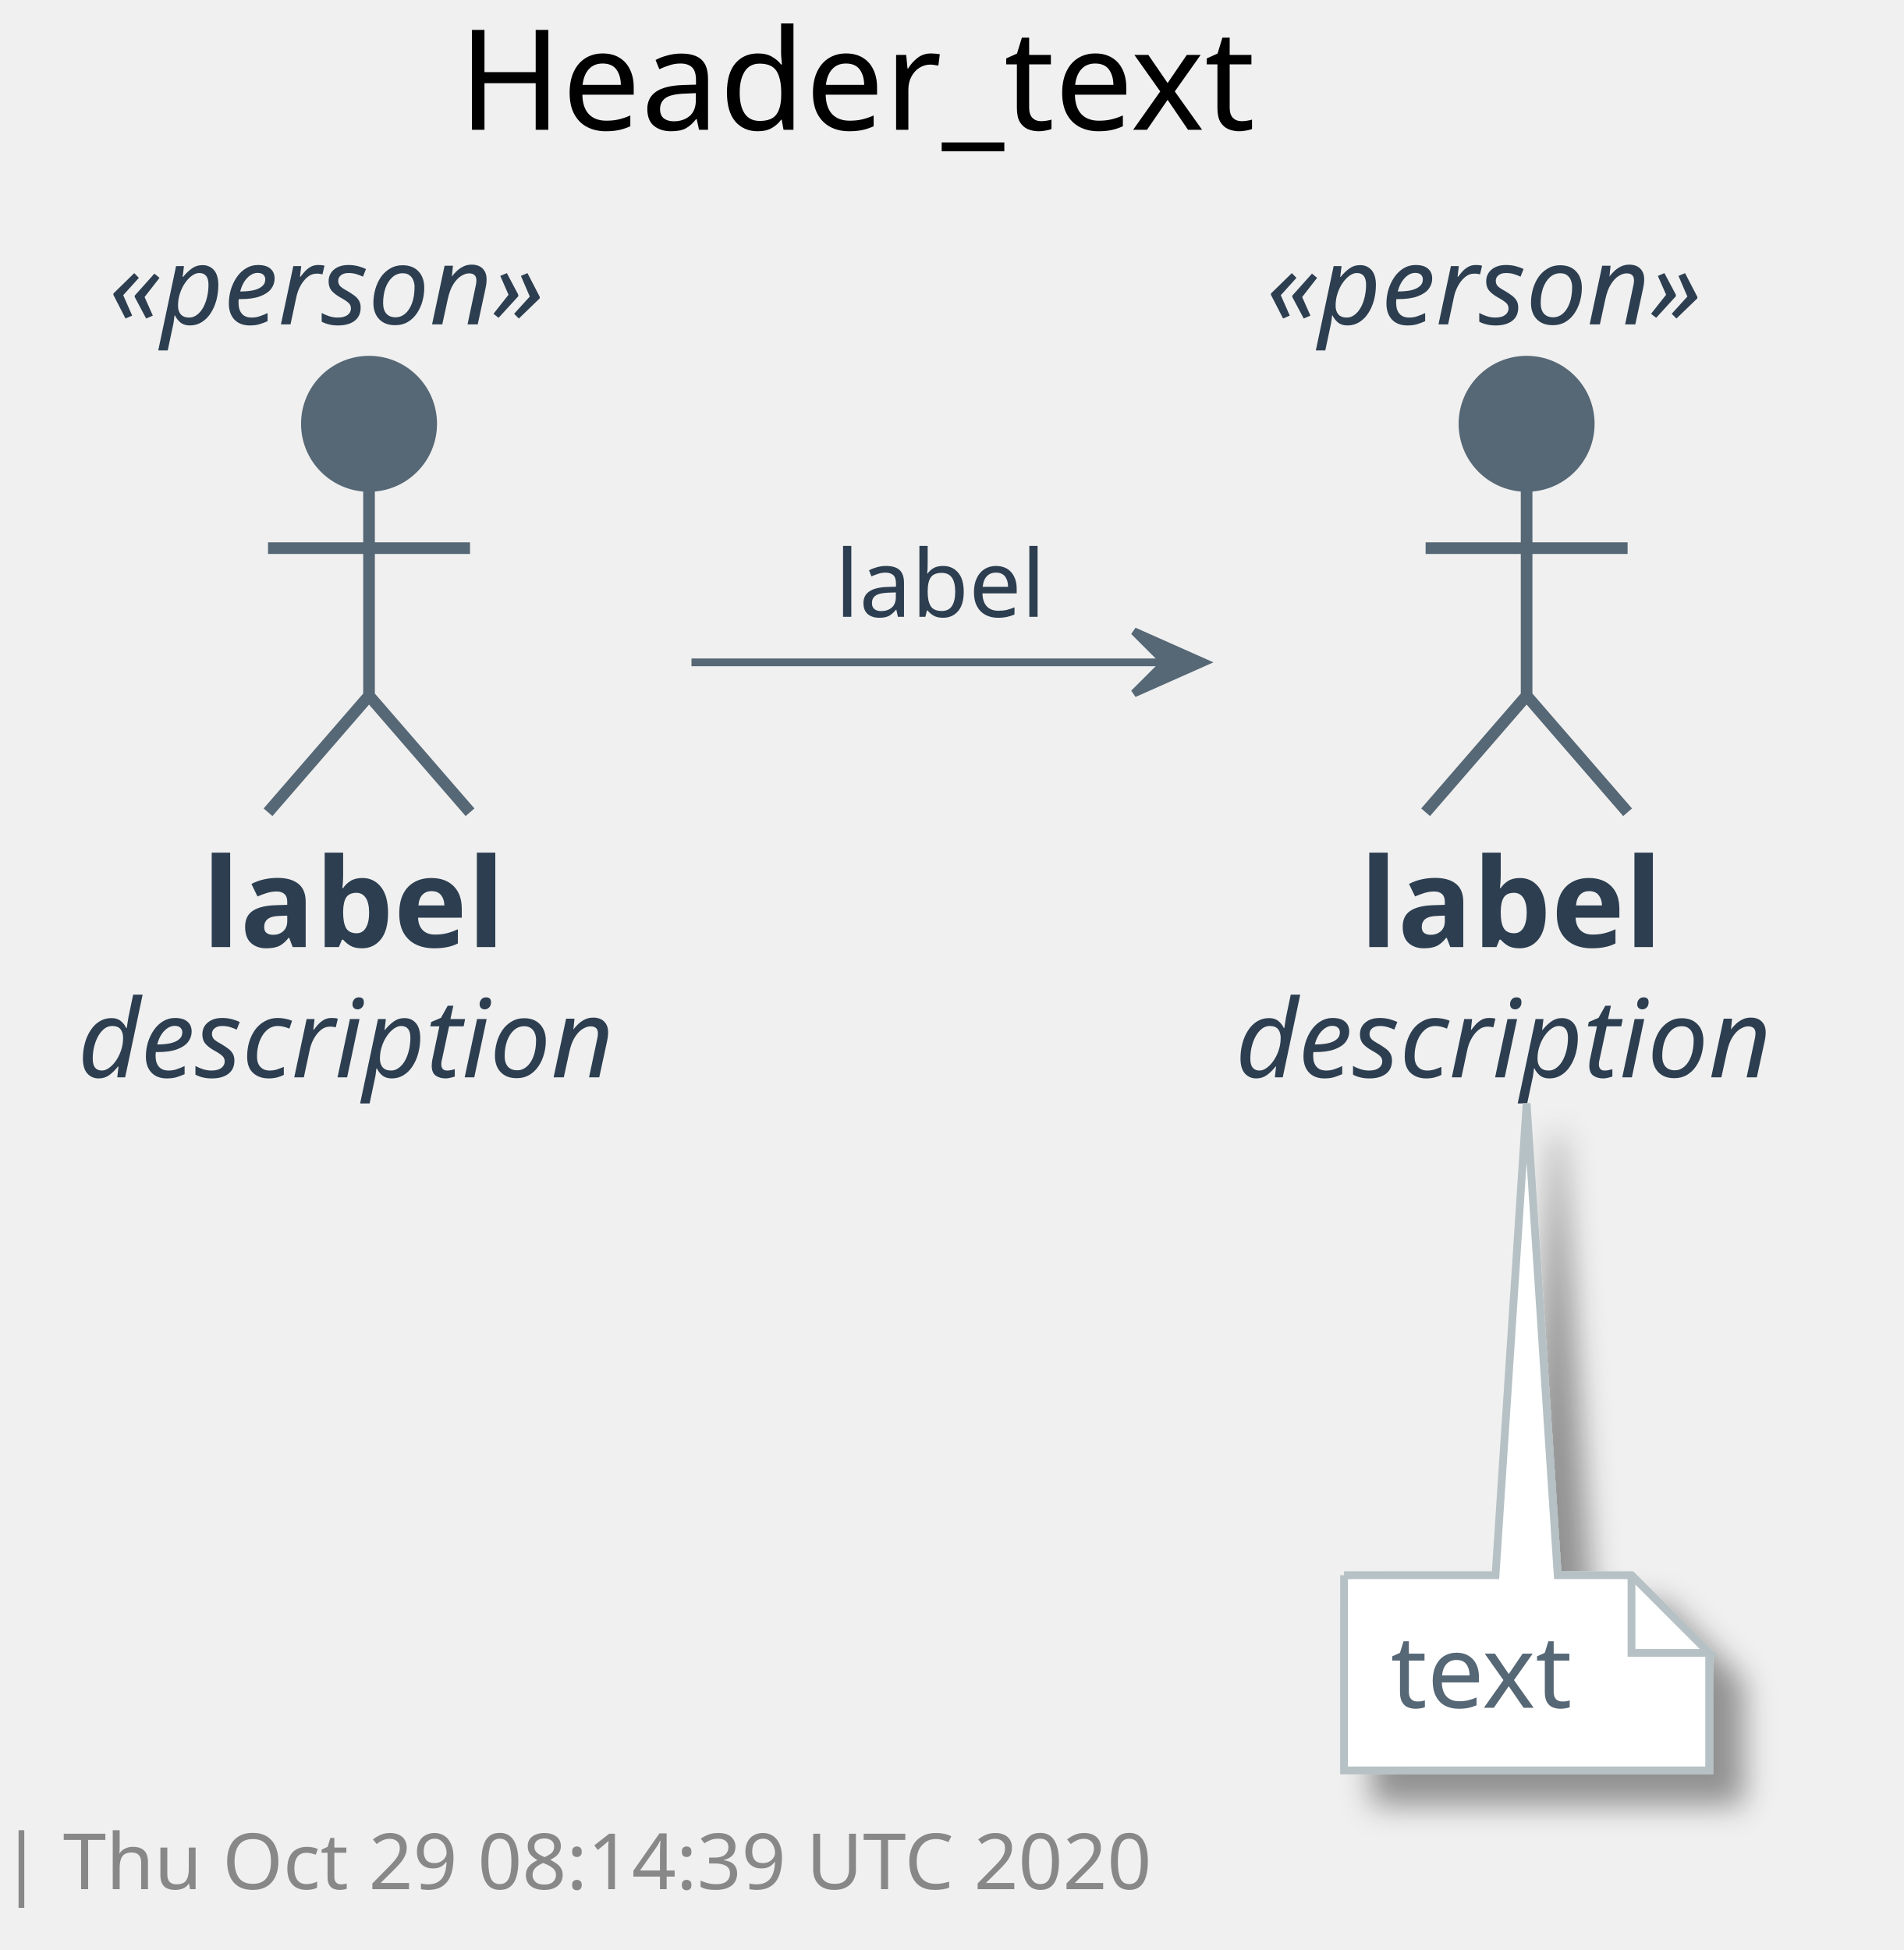
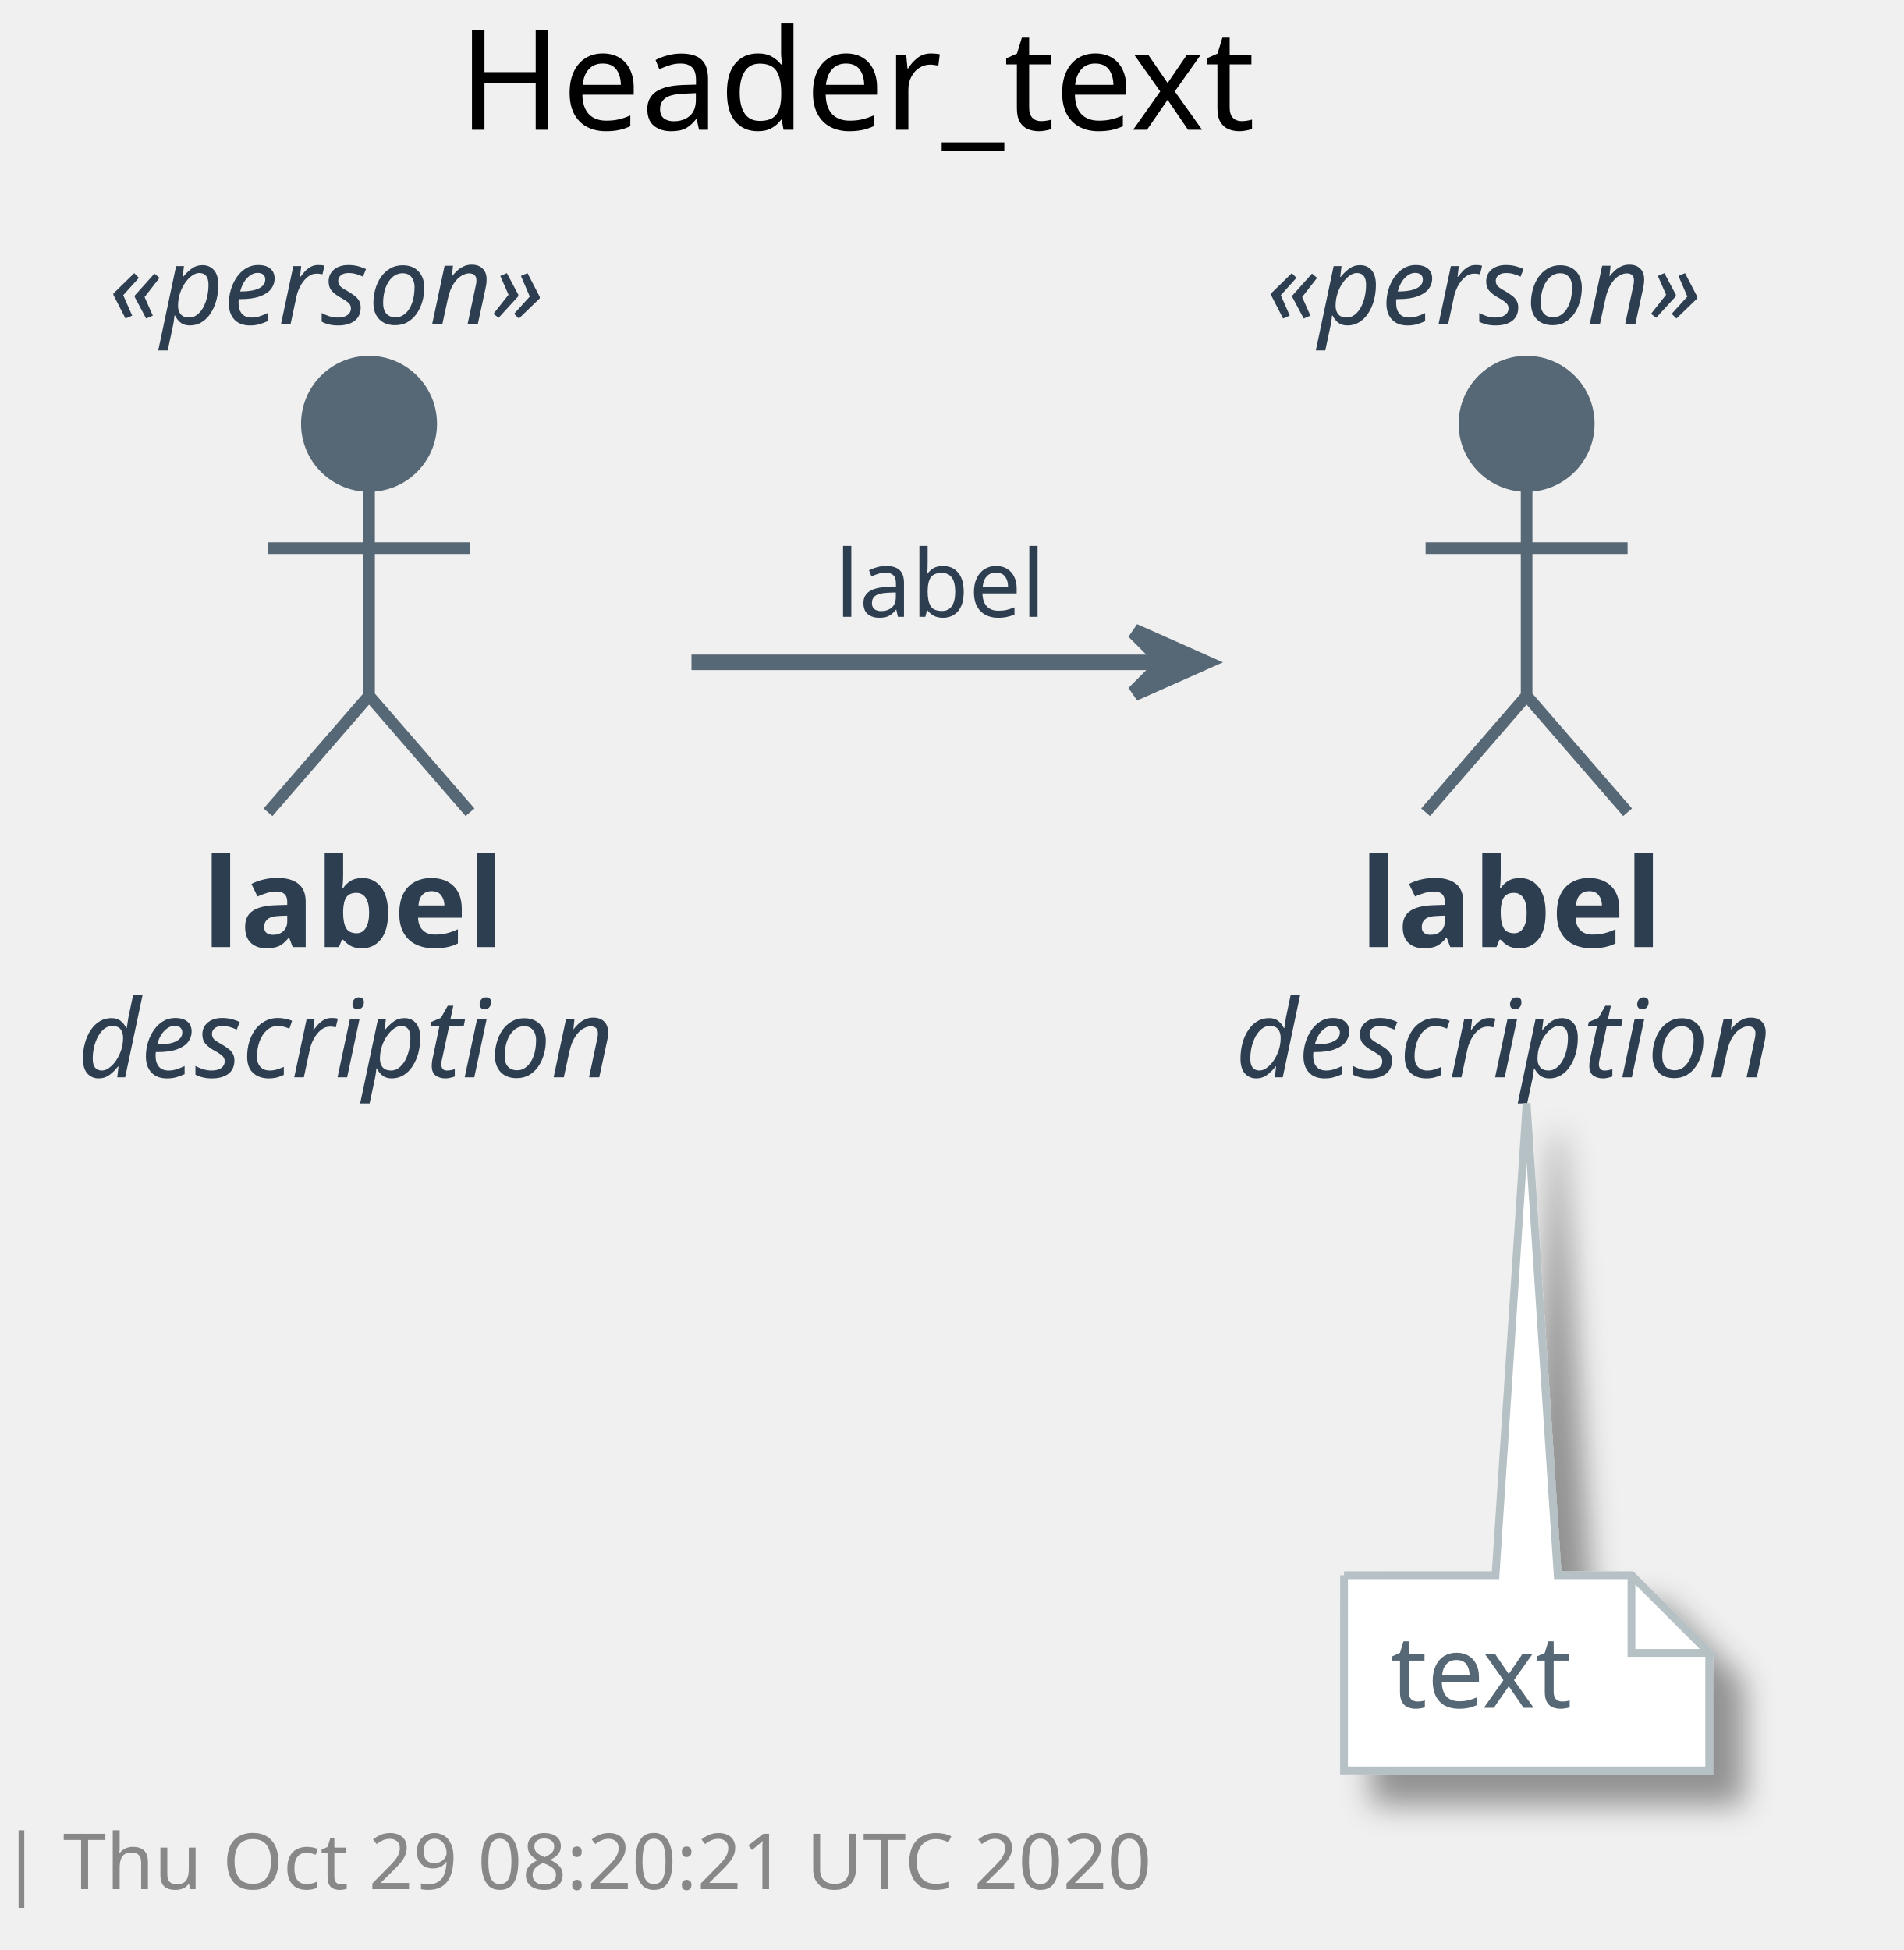
<svg xmlns="http://www.w3.org/2000/svg" contentScriptType="application/ecmascript" contentStyleType="text/css" height="251px" preserveAspectRatio="none" style="width:245px;height:251px;" version="1.1" viewBox="0 0 245 251" width="245px" zoomAndPan="magnify">
  <defs>
-     <filter height="300%" id="fhkdr9c1em9lf" width="300%" x="-1" y="-1">
+     <style type="text/css">path:hover { stroke: #FFFFFF !important;}</style>
+     <filter height="300%" id="f185qt7h8ud5g1" width="300%" x="-1" y="-1">
      <feGaussianBlur result="blurOut" stdDeviation="2.0" />
      <feColorMatrix in="blurOut" result="blurOut2" type="matrix" values="0 0 0 0 0 0 0 0 0 0 0 0 0 0 0 0 0 0 .4 0" />
      <feOffset dx="4.0" dy="4.0" in="blurOut2" result="blurOut3" />
      <feBlend in="SourceGraphic" in2="blurOut3" mode="normal" />
    </filter>
  </defs>
  <g>
    <text fill="#000000" font-family="sans-serif" font-size="18" lengthAdjust="spacingAndGlyphs" textLength="114" x="59" y="16.708">Header_text</text>
    <ellipse cx="47.5" cy="54.552" fill="#566775" rx="8" ry="8" style="stroke: #566775; stroke-width: 1.5;" />
    <path d="M47.5,62.552 L47.5,89.552 M34.5,70.552 L60.5,70.552 M47.5,89.552 L34.5,104.552 M47.5,89.552 L60.5,104.552 " fill="none" style="stroke: #566775; stroke-width: 1.5;" />
    <text fill="#2C3E50" font-family="sans-serif" font-size="16" font-weight="bold" lengthAdjust="spacingAndGlyphs" textLength="43" x="26" y="121.903">label</text>
    <text fill="#2C3E50" font-family="sans-serif" font-size="14" lengthAdjust="spacingAndGlyphs" textLength="0" x="10" y="138.672" />
    <text fill="#2C3E50" font-family="sans-serif" font-size="14" font-style="italic" lengthAdjust="spacingAndGlyphs" textLength="79" x="10" y="138.672">description</text>
    <text fill="#2C3E50" font-family="sans-serif" font-size="14" font-style="italic" lengthAdjust="spacingAndGlyphs" textLength="67" x="14" y="41.75">«person»</text>
    <ellipse cx="196.5" cy="54.552" fill="#566775" rx="8" ry="8" style="stroke: #566775; stroke-width: 1.5;" />
    <path d="M196.5,62.552 L196.5,89.552 M183.5,70.552 L209.5,70.552 M196.5,89.552 L183.5,104.552 M196.5,89.552 L209.5,104.552 " fill="none" style="stroke: #566775; stroke-width: 1.5;" />
    <text fill="#2C3E50" font-family="sans-serif" font-size="16" font-weight="bold" lengthAdjust="spacingAndGlyphs" textLength="43" x="175" y="121.903">label</text>
    <text fill="#2C3E50" font-family="sans-serif" font-size="14" lengthAdjust="spacingAndGlyphs" textLength="0" x="159" y="138.672" />
    <text fill="#2C3E50" font-family="sans-serif" font-size="14" font-style="italic" lengthAdjust="spacingAndGlyphs" textLength="79" x="159" y="138.672">description</text>
    <text fill="#2C3E50" font-family="sans-serif" font-size="14" font-style="italic" lengthAdjust="spacingAndGlyphs" textLength="67" x="163" y="41.75">«person»</text>
-     <path d="M173,202.755 L173,227.888 A0,0 0 0 0 173,227.888 L220,227.888 A0,0 0 0 0 220,227.888 L220,212.755 L210,202.755 L200.5,202.755 L196.5,142.025 L192.5,202.755 L173,202.755 A0,0 0 0 0 173,202.755 " fill="#FFFFFF" filter="url(#fhkdr9c1em9lf)" style="stroke: #B6C1C5; stroke-width: 1.0;" />
+     <path d="M173,202.755 L173,227.888 A0,0 0 0 0 173,227.888 L220,227.888 A0,0 0 0 0 220,227.888 L220,212.755 L210,202.755 L200.5,202.755 L196.5,142.025 L192.5,202.755 L173,202.755 A0,0 0 0 0 173,202.755 " fill="#FFFFFF" filter="url(#f185qt7h8ud5g1)" style="stroke: #B6C1C5; stroke-width: 1.0;" />
    <path d="M210,202.755 L210,212.755 L220,212.755 L210,202.755 " fill="#FFFFFF" style="stroke: #B6C1C5; stroke-width: 1.0;" />
    <text fill="#566775" font-family="sans-serif" font-size="13" lengthAdjust="spacingAndGlyphs" textLength="26" x="179" y="219.822">text</text>
-     <path d="M89.005,85.255 C107.816,85.255 130.145,85.255 149.565,85.255 " fill="none" id="Person_alias_1-to-Person_alias_2" style="stroke: #566775; stroke-width: 1.0;" />
-     <polygon fill="#566775" points="154.96,85.255,145.96,81.255,149.96,85.255,145.96,89.255,154.96,85.255" style="stroke: #566775; stroke-width: 1.0;" />
+     <path d="M89.005,85.255 C107.816,85.255 130.145,85.255 149.565,85.255 " fill="none" id="Person_alias_1-to-Person_alias_2" style="stroke: #566775; stroke-width: 2.0;" />
+     <polygon fill="#566775" points="154.96,85.255,145.96,81.255,149.96,85.255,145.96,89.255,154.96,85.255" style="stroke: #566775; stroke-width: 2.0;" />
    <text fill="#2C3E50" font-family="sans-serif" font-size="12" lengthAdjust="spacingAndGlyphs" textLength="29" x="107.5" y="79.394">label</text>
-     <text fill="#888888" font-family="sans-serif" font-size="10" lengthAdjust="spacingAndGlyphs" textLength="171" x="0" y="243.17">| Thu Oct 29 08:14:39 UTC 2020</text>
+     <text fill="#888888" font-family="sans-serif" font-size="10" lengthAdjust="spacingAndGlyphs" textLength="169" x="0" y="243.17">| Thu Oct 29 08:20:21 UTC 2020</text>
  </g>
</svg>
